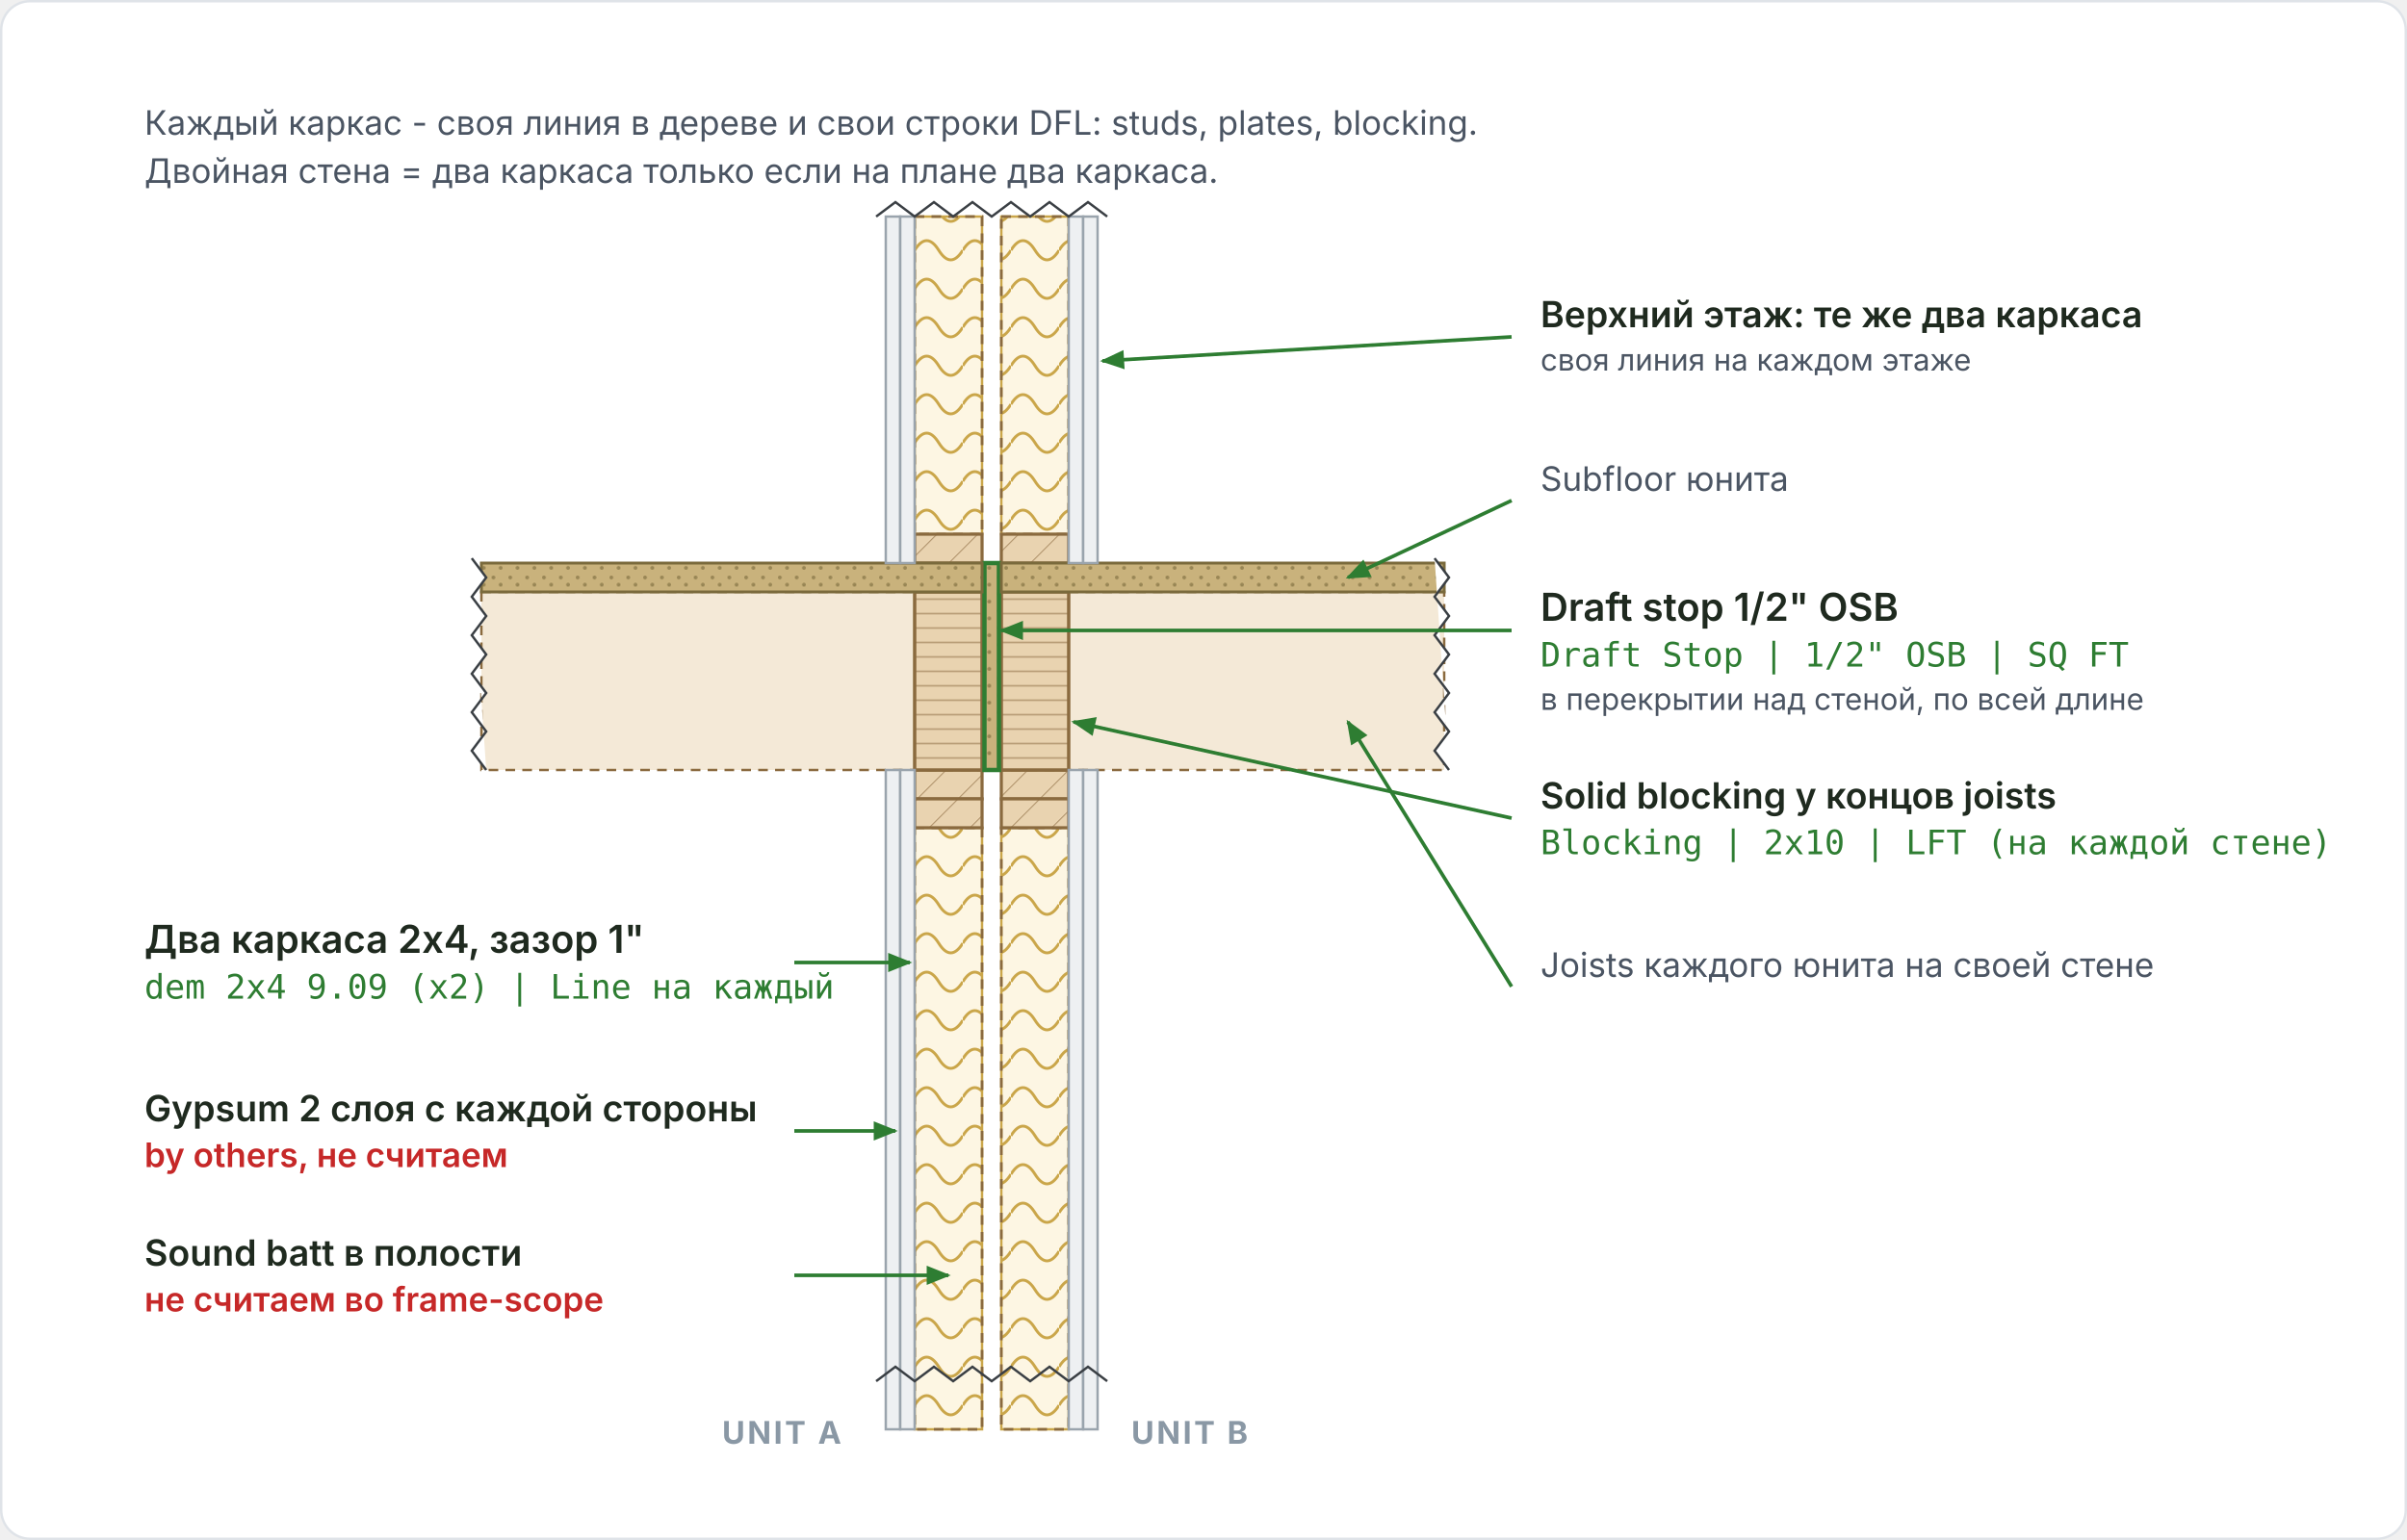
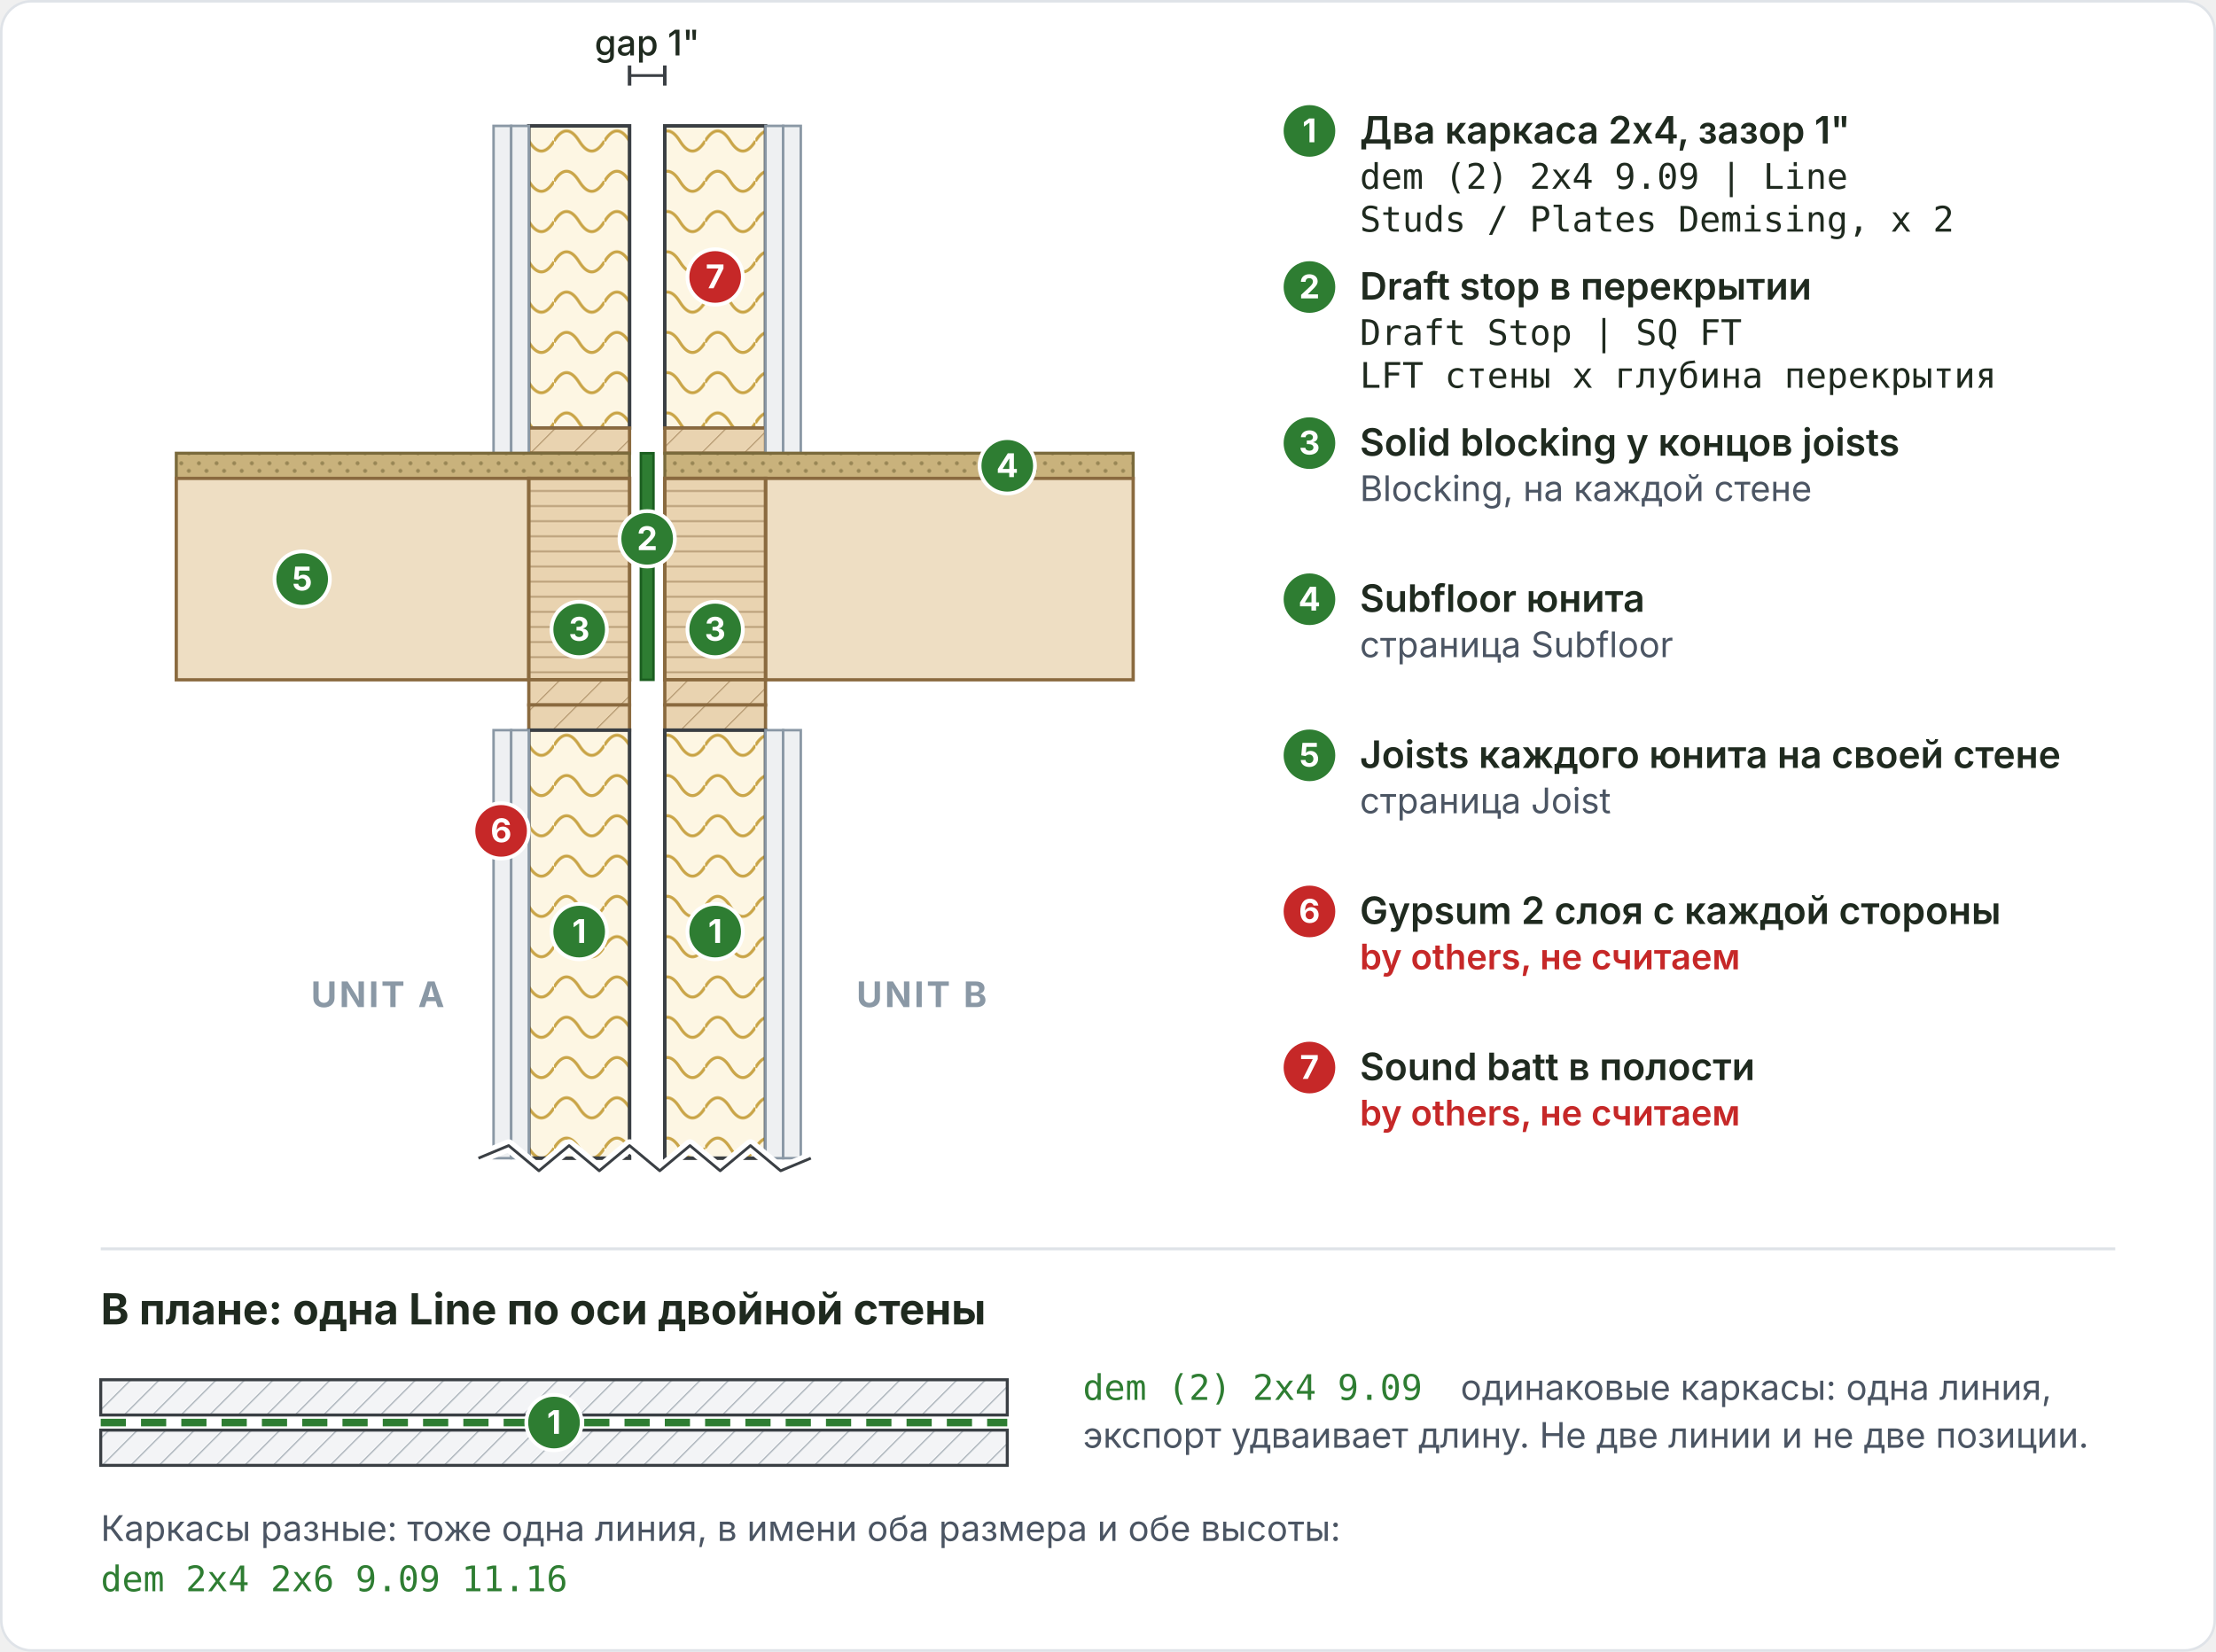
- <svg xmlns="http://www.w3.org/2000/svg" viewBox="0 0 1000 640" role="img" aria-labelledby="t d">
+ <svg xmlns="http://www.w3.org/2000/svg" viewBox="0 0 880 656" role="img" aria-labelledby="t d">
  <defs>
    <marker id="arr" markerWidth="10" markerHeight="10" refX="9" refY="5" orient="auto" markerUnits="userSpaceOnUse">
      <path d="M0,1 L0,9 L10,5 z" fill="#2e7d32" />
    </marker>
    <marker id="arrInk" markerWidth="10" markerHeight="10" refX="9" refY="5" orient="auto" markerUnits="userSpaceOnUse">
      <path d="M0,1 L0,9 L10,5 z" fill="#3a3f44" />
    </marker>
    <marker id="arrRed" markerWidth="10" markerHeight="10" refX="9" refY="5" orient="auto" markerUnits="userSpaceOnUse">
      <path d="M0,1 L0,9 L10,5 z" fill="#c62828" />
    </marker>
-     <marker id="dot" markerWidth="8" markerHeight="8" refX="4" refY="4" markerUnits="userSpaceOnUse">
-       <circle cx="4" cy="4" r="3" fill="#2e7d32" />
+     <marker id="arrGrey" markerWidth="10" markerHeight="10" refX="9" refY="5" orient="auto" markerUnits="userSpaceOnUse">
+       <path d="M0,1 L0,9 L10,5 z" fill="#8a98a5" />
    </marker>
    <marker id="tick" markerWidth="8" markerHeight="8" refX="4" refY="4" orient="auto" markerUnits="userSpaceOnUse">
      <path d="M4,0 L4,8" stroke="#3a3f44" stroke-width="1.4" />
    </marker>
    <pattern id="wood" width="12" height="12" patternUnits="userSpaceOnUse" patternTransform="rotate(45)">
      <rect width="12" height="12" fill="#e9d3b0" />
      <line x1="0" y1="0" x2="0" y2="12" stroke="#8a6a3f" stroke-width="0.9" opacity="0.55" />
    </pattern>
    <pattern id="pt" width="12" height="12" patternUnits="userSpaceOnUse" patternTransform="rotate(45)">
      <rect width="12" height="12" fill="#cfa26a" />
      <line x1="0" y1="0" x2="0" y2="12" stroke="#6c4b2a" stroke-width="1" opacity="0.6" />
    </pattern>
    <pattern id="conc" width="10" height="10" patternUnits="userSpaceOnUse">
      <rect width="10" height="10" fill="#cfd4d8" />
      <circle cx="2.5" cy="2.5" r="1" fill="#6b7378" opacity="0.7" />
      <circle cx="7" cy="6.5" r="1" fill="#6b7378" opacity="0.7" />
    </pattern>
    <pattern id="sheath" width="7" height="7" patternUnits="userSpaceOnUse">
      <rect width="7" height="7" fill="#c9b27c" />
      <circle cx="2" cy="2" r="0.8" fill="#7a6a3c" opacity="0.6" />
      <circle cx="5" cy="5" r="0.8" fill="#7a6a3c" opacity="0.6" />
    </pattern>
    <pattern id="batt" width="20" height="16" patternUnits="userSpaceOnUse">
      <rect width="20" height="16" fill="#fdf6e3" />
      <path d="M0,8 Q5,0 10,8 T20,8" fill="none" stroke="#caa64a" stroke-width="1.2" />
    </pattern>
    <pattern id="rigid" width="8" height="8" patternUnits="userSpaceOnUse">
      <rect width="8" height="8" fill="#fbe9c6" />
      <path d="M0,8 L8,0" stroke="#d9a441" stroke-width="0.8" />
    </pattern>
    <pattern id="cmu" width="40" height="20" patternUnits="userSpaceOnUse">
      <rect width="40" height="20" fill="#cfd4d8" />
      <path d="M0,10 H40 M20,0 V10 M0,10 V20 M40,10 V20" stroke="#6b7378" stroke-width="1" fill="none" />
    </pattern>
-     <pattern id="gyp" width="6" height="6" patternUnits="userSpaceOnUse">
-       <rect width="6" height="6" fill="#eef0f2" />
-     </pattern>
    <pattern id="endgrain" width="6" height="6" patternUnits="userSpaceOnUse">
      <rect width="6" height="6" fill="#e9d3b0" />
      <path d="M0,3 H6" stroke="#8a6a3f" stroke-width="0.7" opacity="0.5" />
    </pattern>
    <pattern id="hatchRed" width="8" height="8" patternUnits="userSpaceOnUse" patternTransform="rotate(45)">
      <rect width="8" height="8" fill="#fff" />
      <line x1="0" y1="0" x2="0" y2="8" stroke="#c62828" stroke-width="1.2" opacity="0.6" />
    </pattern>
    <pattern id="hatchGrey" width="8" height="8" patternUnits="userSpaceOnUse" patternTransform="rotate(45)">
      <rect width="8" height="8" fill="#f3f4f6" />
      <line x1="0" y1="0" x2="0" y2="8" stroke="#9aa4ad" stroke-width="1" opacity="0.8" />
    </pattern>
+     <pattern id="hatchGreen" width="8" height="8" patternUnits="userSpaceOnUse" patternTransform="rotate(45)">
+       <rect width="8" height="8" fill="#eaf5ea" />
+       <line x1="0" y1="0" x2="0" y2="8" stroke="#2e7d32" stroke-width="1.1" opacity="0.55" />
+     </pattern>
    <style>
-       .ln{fill:none;stroke:#3a3f44;stroke-width:1.6;stroke-linejoin:round}
-       .thin{fill:none;stroke:#3a3f44;stroke-width:1.1}
      .lab{font:600 16px Inter, "Segoe UI", Arial, sans-serif;fill:#1f2a1f}
      .lab2{font:600 15px Inter, "Segoe UI", Arial, sans-serif;fill:#1f2a1f}
+       .h{font:700 17px Inter, "Segoe UI", Arial, sans-serif;fill:#1f2a1f}
      .note{font:400 14px Inter, "Segoe UI", Arial, sans-serif;fill:#4b5563}
-       .small{font:400 12.5px Inter, "Segoe UI", Arial, sans-serif;fill:#4b5563}
+       .ink{font:400 14px Inter, "Segoe UI", Arial, sans-serif;fill:#1f2a1f}
+       .inkb{font:700 14px Inter, "Segoe UI", Arial, sans-serif;fill:#1f2a1f}
      .mono{font:500 14px "JetBrains Mono", Consolas, monospace;fill:#2e7d32}
-       .mono2{font:500 13px "JetBrains Mono", Consolas, monospace;fill:#1f2a1f}
-       .side{font:700 13px Inter, "Segoe UI", Arial, sans-serif;fill:#8a98a5;letter-spacing:1px}
-       .lead{stroke:#2e7d32;stroke-width:1.5;fill:none;marker-end:url(#arr)}
-       .leadInk{stroke:#3a3f44;stroke-width:1.3;fill:none;marker-end:url(#arrInk)}
-       .leadRed{stroke:#c62828;stroke-width:1.5;fill:none;marker-end:url(#arrRed)}
-       .dim{stroke:#3a3f44;stroke-width:1.1;fill:none;marker-start:url(#tick);marker-end:url(#tick)}
-       .dimt{font:500 13px Inter, "Segoe UI", Arial, sans-serif;fill:#1f2a1f}
-       .numc{fill:#2e7d32;stroke:#fff;stroke-width:1.5}
-       .numt{font:700 13px Inter, "Segoe UI", Arial, sans-serif;fill:#fff;text-anchor:middle}
-       .h{font:700 15px Inter, "Segoe UI", Arial, sans-serif;fill:#1f2a1f}
+       .mono2{font:500 14px "JetBrains Mono", Consolas, monospace;fill:#1f2a1f}
+       .side{font:700 14px Inter, "Segoe UI", Arial, sans-serif;fill:#8a98a5;letter-spacing:1px}
      .red{font:600 14px Inter, "Segoe UI", Arial, sans-serif;fill:#c62828}
      .green{font:600 14px Inter, "Segoe UI", Arial, sans-serif;fill:#2e7d32}
-       .cap{font:400 13px Inter, "Segoe UI", Arial, sans-serif;fill:#1f2a1f}
+       .dimt{font:500 14px Inter, "Segoe UI", Arial, sans-serif;fill:#1f2a1f}
+       .numt{font:700 13px Inter, "Segoe UI", Arial, sans-serif;fill:#fff;text-anchor:middle}
+       .xl{font:400 14px Inter, "Segoe UI", Arial, sans-serif;fill:#1f2328}
+       .xlb{font:700 14px Inter, "Segoe UI", Arial, sans-serif;fill:#1f2328}
+       .xlh{font:400 13px Inter, "Segoe UI", Arial, sans-serif;fill:#5a6168}
    </style>
  </defs>
-   <rect x="0.5" y="0.5" width="999" height="639" rx="12" fill="#ffffff" stroke="#dfe3e8" />
-   <rect x="380" y="344" width="28" height="250" fill="url(#batt)" stroke="#caa64a" stroke-width="1" />
-   <rect x="380" y="344" width="28" height="250" fill="none" stroke="#8a6a3f" stroke-width="1.1" stroke-dasharray="4 3" />
-   <rect x="380" y="320" width="28" height="12" fill="url(#wood)" stroke="#8a6a3f" stroke-width="1.3" />
-   <rect x="380" y="332" width="28" height="12" fill="url(#wood)" stroke="#8a6a3f" stroke-width="1.3" />
-   <rect x="416" y="344" width="28" height="250" fill="url(#batt)" stroke="#caa64a" stroke-width="1" />
-   <rect x="416" y="344" width="28" height="250" fill="none" stroke="#8a6a3f" stroke-width="1.1" stroke-dasharray="4 3" />
-   <rect x="416" y="320" width="28" height="12" fill="url(#wood)" stroke="#8a6a3f" stroke-width="1.3" />
-   <rect x="416" y="332" width="28" height="12" fill="url(#wood)" stroke="#8a6a3f" stroke-width="1.3" />
-   <rect x="380" y="90" width="28" height="132" fill="url(#batt)" stroke="#caa64a" stroke-width="1" />
-   <rect x="380" y="90" width="28" height="132" fill="none" stroke="#8a6a3f" stroke-width="1.1" stroke-dasharray="4 3" />
-   <rect x="380" y="222" width="28" height="12" fill="url(#wood)" stroke="#8a6a3f" stroke-width="1.3" />
-   <rect x="416" y="90" width="28" height="132" fill="url(#batt)" stroke="#caa64a" stroke-width="1" />
-   <rect x="416" y="90" width="28" height="132" fill="none" stroke="#8a6a3f" stroke-width="1.1" stroke-dasharray="4 3" />
-   <rect x="416" y="222" width="28" height="12" fill="url(#wood)" stroke="#8a6a3f" stroke-width="1.3" />
-   <rect x="200" y="246" width="208" height="74" fill="#f4e9d7" stroke="#8a6a3f" stroke-width="1.0" stroke-dasharray="4 3" />
-   <rect x="416" y="246" width="184" height="74" fill="#f4e9d7" stroke="#8a6a3f" stroke-width="1.0" stroke-dasharray="4 3" />
-   <rect x="380" y="246" width="28" height="74" fill="url(#endgrain)" stroke="#8a6a3f" stroke-width="1.4" />
-   <rect x="416" y="246" width="28" height="74" fill="url(#endgrain)" stroke="#8a6a3f" stroke-width="1.4" />
-   <rect x="409" y="234" width="6" height="86" fill="url(#sheath)" stroke="#2e7d32" stroke-width="1.8" />
-   <rect x="200" y="234" width="208" height="12" fill="url(#sheath)" stroke="#7a6a3c" stroke-width="1.2" />
-   <rect x="416" y="234" width="184" height="12" fill="url(#sheath)" stroke="#7a6a3c" stroke-width="1.2" />
-   <path d="M196,232 l6,8 l-6,8 l6,8 l-6,8 l6,8 l-6,8 l6,8 l-6,8 l6,8 l-6,8 l6,8" fill="#fff" stroke="#3a3f44" stroke-width="1" />
-   <path d="M596,232 l6,8 l-6,8 l6,8 l-6,8 l6,8 l-6,8 l6,8 l-6,8 l6,8 l-6,8 l6,8" fill="#fff" stroke="#3a3f44" stroke-width="1" />
-   <rect x="368" y="320" width="6" height="274" fill="#eef0f2" stroke="#9aa4ad" stroke-width="1.0" />
-   <rect x="374" y="320" width="6" height="274" fill="#eef0f2" stroke="#9aa4ad" stroke-width="1.0" />
-   <rect x="368" y="90" width="6" height="144" fill="#eef0f2" stroke="#9aa4ad" stroke-width="1.0" />
-   <rect x="374" y="90" width="6" height="144" fill="#eef0f2" stroke="#9aa4ad" stroke-width="1.0" />
-   <rect x="444" y="320" width="6" height="274" fill="#eef0f2" stroke="#9aa4ad" stroke-width="1.0" />
-   <rect x="450" y="320" width="6" height="274" fill="#eef0f2" stroke="#9aa4ad" stroke-width="1.0" />
-   <rect x="444" y="90" width="6" height="144" fill="#eef0f2" stroke="#9aa4ad" stroke-width="1.0" />
-   <rect x="450" y="90" width="6" height="144" fill="#eef0f2" stroke="#9aa4ad" stroke-width="1.0" />
-   <path d="M364,90 l8,-6 l8,6 l8,-6 l8,6 l8,-6 l8,6 l8,-6 l8,6 l8,-6 l8,6 l8,-6 l8,6" fill="none" stroke="#3a3f44" stroke-width="1" />
-   <path d="M364,574 l8,-6 l8,6 l8,-6 l8,6 l8,-6 l8,6 l8,-6 l8,6 l8,-6 l8,6 l8,-6 l8,6" fill="none" stroke="#3a3f44" stroke-width="1" />
-   <text class="side" x="300" y="600">UNIT A</text>
-   <text class="side" x="470" y="600">UNIT B</text>
-   <line class="lead" x1="628" y1="140" x2="458" y2="150" />
-   <text class="lab2" x="640" y="136">Верхний этаж: те же два каркаса</text>
-   <text class="small" x="640" y="154">своя линия на каждом этаже</text>
-   <line class="lead" x1="628" y1="208" x2="560" y2="240" />
-   <text class="note" x="640" y="204">Subfloor юнита</text>
-   <line class="lead" x1="628" y1="262" x2="416" y2="262" />
-   <text class="lab" x="640" y="258">Draft stop 1/2" OSB</text>
-   <text class="mono" x="640" y="277">Draft Stop | 1/2" OSB | SQ FT</text>
-   <text class="small" x="640" y="295">в перекрытии над стеной, по всей длине</text>
-   <line class="lead" x1="628" y1="340" x2="446" y2="300" />
-   <text class="lab2" x="640" y="336">Solid blocking у концов joists</text>
-   <text class="mono" x="640" y="355">Blocking | 2x10 | LFT (на каждой стене)</text>
-   <line class="lead" x1="628" y1="410" x2="560" y2="300" />
-   <text class="note" x="640" y="406">Joists каждого юнита на своей стене</text>
-   <line class="lead" x1="330" y1="400" x2="378" y2="400" />
-   <text class="lab" x="60" y="396">Два каркаса 2x4, зазор 1"</text>
-   <text class="mono" x="60" y="415">dem 2x4 9.09 (x2) | Line на каждый</text>
-   <line class="lead" x1="330" y1="470" x2="372" y2="470" />
-   <text class="lab2" x="60" y="466">Gypsum 2 слоя с каждой стороны</text>
-   <text class="red" x="60" y="485">by others, не считаем</text>
-   <line class="lead" x1="330" y1="530" x2="394" y2="530" />
-   <text class="lab2" x="60" y="526">Sound batt в полости</text>
-   <text class="red" x="60" y="545">не считаем во frame-scope</text>
-   <text class="note" x="60" y="56">Каждый каркас - своя линия в дереве и свои строки DFL: studs, plates, blocking.</text>
-   <text class="note" x="60" y="76">Двойная стена = два каркаса только если на плане два каркаса.</text>
+   <rect x="0.5" y="0.5" width="879" height="655" rx="12" fill="#ffffff" stroke="#dfe3e8" />
+   <rect x="210" y="50" width="40" height="120" fill="url(#batt)" stroke="#caa64a" stroke-width="1" />
+   <rect x="210" y="50" width="40" height="120" fill="none" stroke="#3a3f44" stroke-width="1.4" />
+   <rect x="210" y="170" width="40" height="10" fill="url(#wood)" stroke="#8a6a3f" stroke-width="1.3" />
+   <rect x="264" y="50" width="40" height="120" fill="url(#batt)" stroke="#caa64a" stroke-width="1" />
+   <rect x="264" y="50" width="40" height="120" fill="none" stroke="#3a3f44" stroke-width="1.4" />
+   <rect x="264" y="170" width="40" height="10" fill="url(#wood)" stroke="#8a6a3f" stroke-width="1.3" />
+   <rect x="196" y="50" width="7" height="130" fill="#eef0f2" stroke="#8a98a5" stroke-width="1" />
+   <rect x="203" y="50" width="7" height="130" fill="#eef0f2" stroke="#8a98a5" stroke-width="1" />
+   <rect x="304" y="50" width="7" height="130" fill="#eef0f2" stroke="#8a98a5" stroke-width="1" />
+   <rect x="311" y="50" width="7" height="130" fill="#eef0f2" stroke="#8a98a5" stroke-width="1" />
+   <rect x="70" y="180" width="180" height="10" fill="url(#sheath)" stroke="#7a6a3c" stroke-width="1.2" />
+   <rect x="264" y="180" width="186" height="10" fill="url(#sheath)" stroke="#7a6a3c" stroke-width="1.2" />
+   <rect x="70" y="190" width="140" height="80" fill="#eedec3" stroke="#8a6a3f" stroke-width="1.3" />
+   <rect x="304" y="190" width="146" height="80" fill="#eedec3" stroke="#8a6a3f" stroke-width="1.3" />
+   <rect x="210" y="190" width="40" height="80" fill="url(#endgrain)" stroke="#8a6a3f" stroke-width="1.4" />
+   <rect x="264" y="190" width="40" height="80" fill="url(#endgrain)" stroke="#8a6a3f" stroke-width="1.4" />
+   <rect x="254.5" y="180" width="5" height="90" fill="#2e7d32" stroke="#1b5e20" stroke-width="1" />
+   <rect x="210" y="270" width="40" height="10" fill="url(#wood)" stroke="#8a6a3f" stroke-width="1.3" />
+   <rect x="210" y="280" width="40" height="10" fill="url(#wood)" stroke="#8a6a3f" stroke-width="1.3" />
+   <rect x="210" y="290" width="40" height="170" fill="url(#batt)" stroke="#caa64a" stroke-width="1" />
+   <rect x="210" y="290" width="40" height="170" fill="none" stroke="#3a3f44" stroke-width="1.4" />
+   <rect x="264" y="270" width="40" height="10" fill="url(#wood)" stroke="#8a6a3f" stroke-width="1.3" />
+   <rect x="264" y="280" width="40" height="10" fill="url(#wood)" stroke="#8a6a3f" stroke-width="1.3" />
+   <rect x="264" y="290" width="40" height="170" fill="url(#batt)" stroke="#caa64a" stroke-width="1" />
+   <rect x="264" y="290" width="40" height="170" fill="none" stroke="#3a3f44" stroke-width="1.4" />
+   <rect x="196" y="290" width="7" height="170" fill="#eef0f2" stroke="#8a98a5" stroke-width="1" />
+   <rect x="203" y="290" width="7" height="170" fill="#eef0f2" stroke="#8a98a5" stroke-width="1" />
+   <rect x="304" y="290" width="7" height="170" fill="#eef0f2" stroke="#8a98a5" stroke-width="1" />
+   <rect x="311" y="290" width="7" height="170" fill="#eef0f2" stroke="#8a98a5" stroke-width="1" />
+   <path d="M190,460 l12,-5 l12,10 l12,-10 l12,10 l12,-10 l12,10 l12,-10 l12,10 l12,-10 l12,10 l12,-5" fill="none" stroke="#fff" stroke-width="5" stroke-linejoin="round" />
+   <path d="M190,460 l12,-5 l12,10 l12,-10 l12,10 l12,-10 l12,10 l12,-10 l12,10 l12,-10 l12,10 l12,-5" fill="none" stroke="#3a3f44" stroke-width="1.1" stroke-linejoin="round" />
+   <text class="side" x="150" y="400" text-anchor="middle">UNIT A</text>
+   <text class="side" x="366" y="400" text-anchor="middle">UNIT B</text>
+   <line x1="250" y1="30" x2="264" y2="30" stroke="#3a3f44" stroke-width="1.1" marker-start="url(#tick)" marker-end="url(#tick)" />
+   <text class="dimt" x="257" y="22" text-anchor="middle">gap 1"</text>
+   <circle cx="230" cy="370" r="11" fill="#2e7d32" stroke="#fff" stroke-width="1.5" />
+   <text class="numt" x="230" y="374.5">1</text>
+   <circle cx="284" cy="370" r="11" fill="#2e7d32" stroke="#fff" stroke-width="1.5" />
+   <text class="numt" x="284" y="374.5">1</text>
+   <circle cx="257" cy="214" r="11" fill="#2e7d32" stroke="#fff" stroke-width="1.5" />
+   <text class="numt" x="257" y="218.5">2</text>
+   <circle cx="230" cy="250" r="11" fill="#2e7d32" stroke="#fff" stroke-width="1.5" />
+   <text class="numt" x="230" y="254.5">3</text>
+   <circle cx="284" cy="250" r="11" fill="#2e7d32" stroke="#fff" stroke-width="1.5" />
+   <text class="numt" x="284" y="254.5">3</text>
+   <circle cx="400" cy="185" r="11" fill="#2e7d32" stroke="#fff" stroke-width="1.5" />
+   <text class="numt" x="400" y="189.5">4</text>
+   <circle cx="120" cy="230" r="11" fill="#2e7d32" stroke="#fff" stroke-width="1.5" />
+   <text class="numt" x="120" y="234.5">5</text>
+   <circle cx="199" cy="330" r="11" fill="#c62828" stroke="#fff" stroke-width="1.5" />
+   <text class="numt" x="199" y="334.5">6</text>
+   <circle cx="284" cy="110" r="11" fill="#c62828" stroke="#fff" stroke-width="1.5" />
+   <text class="numt" x="284" y="114.5">7</text>
+   <circle cx="520" cy="52" r="11" fill="#2e7d32" stroke="#fff" stroke-width="1.5" />
+   <text class="numt" x="520" y="56.5">1</text>
+   <text class="lab2" x="540" y="57">Два каркаса 2x4, зазор 1"</text>
+   <text class="mono2" x="540" y="75">dem (2) 2x4 9.09 | Line</text>
+   <text class="mono2" x="540" y="92">Studs / Plates Demising, x 2</text>
+   <circle cx="520" cy="114" r="11" fill="#2e7d32" stroke="#fff" stroke-width="1.5" />
+   <text class="numt" x="520" y="118.5">2</text>
+   <text class="lab2" x="540" y="119">Draft stop в перекрытии</text>
+   <text class="mono2" x="540" y="137">Draft Stop | SQ FT</text>
+   <text class="mono2" x="540" y="154">LFT стены x глубина перекрытия</text>
+   <circle cx="520" cy="176" r="11" fill="#2e7d32" stroke="#fff" stroke-width="1.5" />
+   <text class="numt" x="520" y="180.5">3</text>
+   <text class="lab2" x="540" y="181">Solid blocking у концов joists</text>
+   <text class="note" x="540" y="199">Blocking, на каждой стене</text>
+   <circle cx="520" cy="238" r="11" fill="#2e7d32" stroke="#fff" stroke-width="1.5" />
+   <text class="numt" x="520" y="242.5">4</text>
+   <text class="lab2" x="540" y="243">Subfloor юнита</text>
+   <text class="note" x="540" y="261">страница Subfloor</text>
+   <circle cx="520" cy="300" r="11" fill="#2e7d32" stroke="#fff" stroke-width="1.5" />
+   <text class="numt" x="520" y="304.5">5</text>
+   <text class="lab2" x="540" y="305">Joists каждого юнита на своей стене</text>
+   <text class="note" x="540" y="323">страница Joist</text>
+   <circle cx="520" cy="362" r="11" fill="#c62828" stroke="#fff" stroke-width="1.5" />
+   <text class="numt" x="520" y="366.5">6</text>
+   <text class="lab2" x="540" y="367">Gypsum 2 слоя с каждой стороны</text>
+   <text class="red" x="540" y="385">by others, не считаем</text>
+   <circle cx="520" cy="424" r="11" fill="#c62828" stroke="#fff" stroke-width="1.5" />
+   <text class="numt" x="520" y="428.5">7</text>
+   <text class="lab2" x="540" y="429">Sound batt в полости</text>
+   <text class="red" x="540" y="447">by others, не считаем</text>
+   <line x1="40" y1="496" x2="840" y2="496" stroke="#dfe3e8" stroke-width="1.2" />
+   <text class="h" x="40" y="526">В плане: одна Line по оси двойной стены</text>
+   <rect x="40" y="548" width="360" height="14" fill="url(#hatchGrey)" stroke="#3a3f44" stroke-width="1.2" />
+   <rect x="40" y="568" width="360" height="14" fill="url(#hatchGrey)" stroke="#3a3f44" stroke-width="1.2" />
+   <line x1="40" y1="565" x2="400" y2="565" stroke="#2e7d32" stroke-width="3" stroke-dasharray="10 6" />
+   <circle cx="220" cy="565" r="11" fill="#2e7d32" stroke="#fff" stroke-width="1.5" />
+   <text class="numt" x="220" y="569.5">1</text>
+   <text class="mono" x="430" y="556">dem (2) 2x4 9.09</text>
+   <text class="note" x="580" y="556">одинаковые каркасы: одна линия,</text>
+   <text class="note" x="430" y="575">экспорт удваивает длину. Не две линии и не две позиции.</text>
+   <text class="note" x="40" y="612">Каркасы разные: тоже одна линия, в имени оба размера и обе высоты:</text>
+   <text class="mono" x="40" y="632">dem 2x4 2x6 9.09 11.16</text>
</svg>
